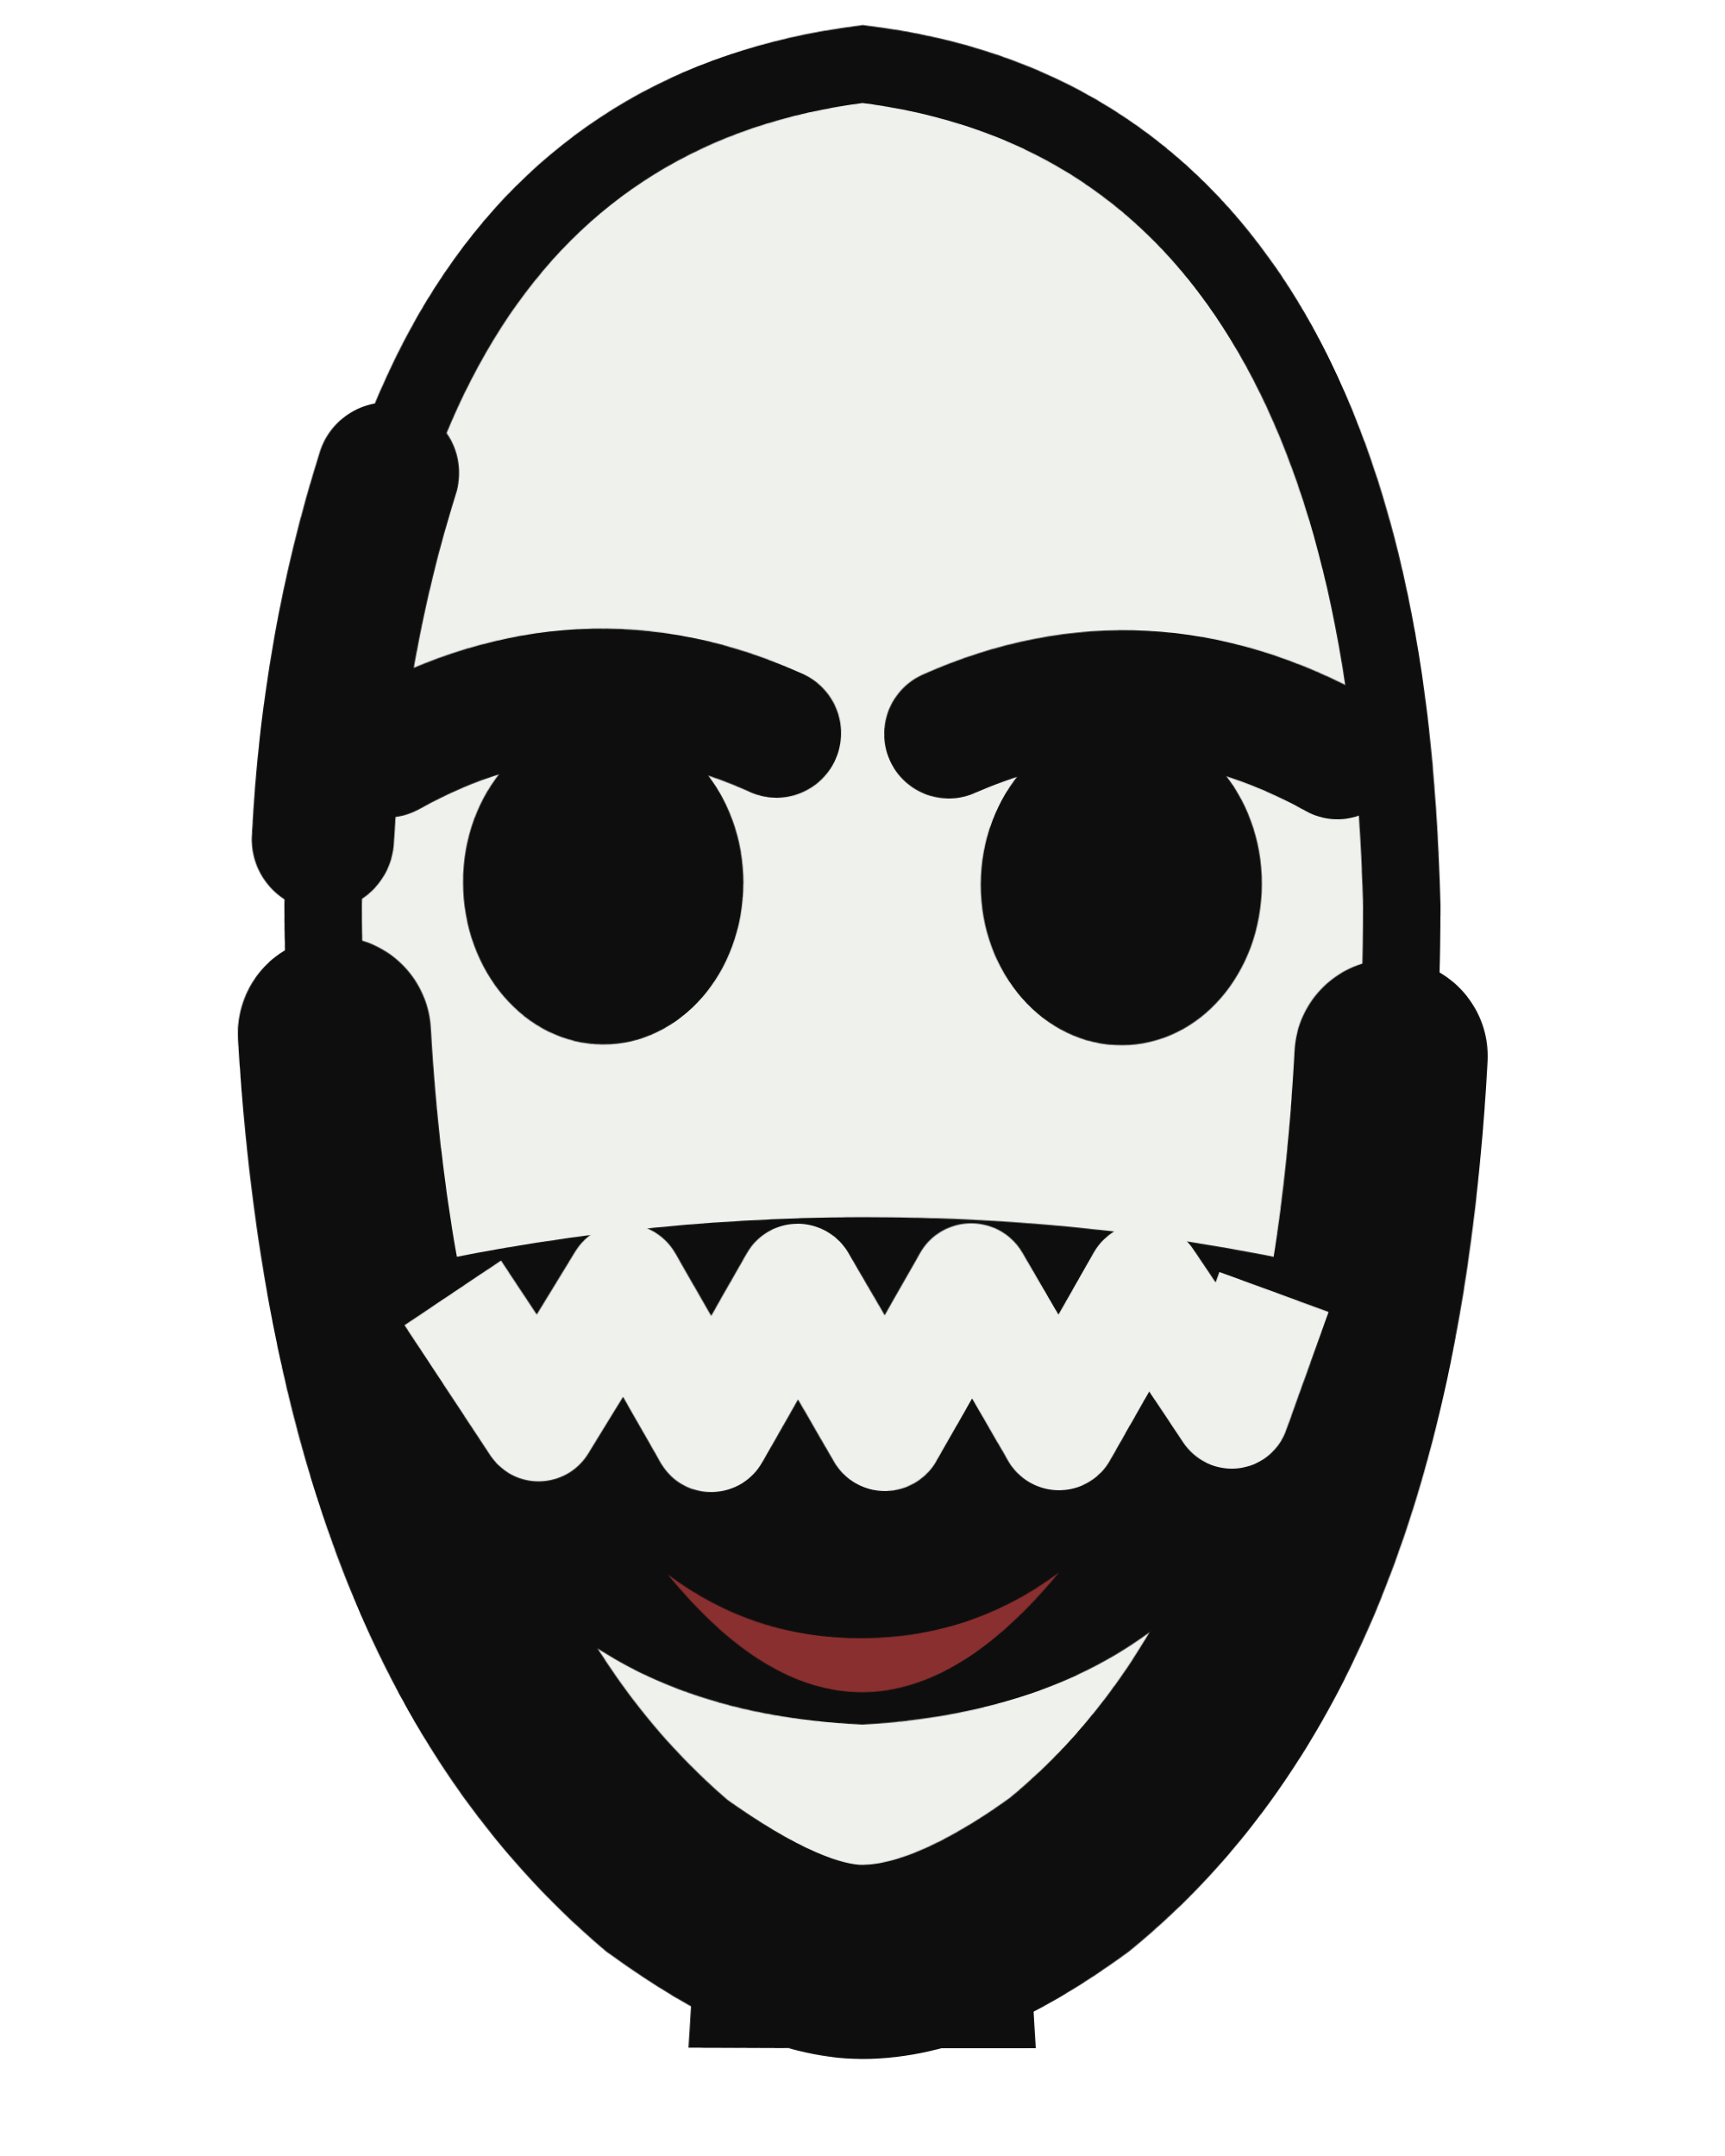
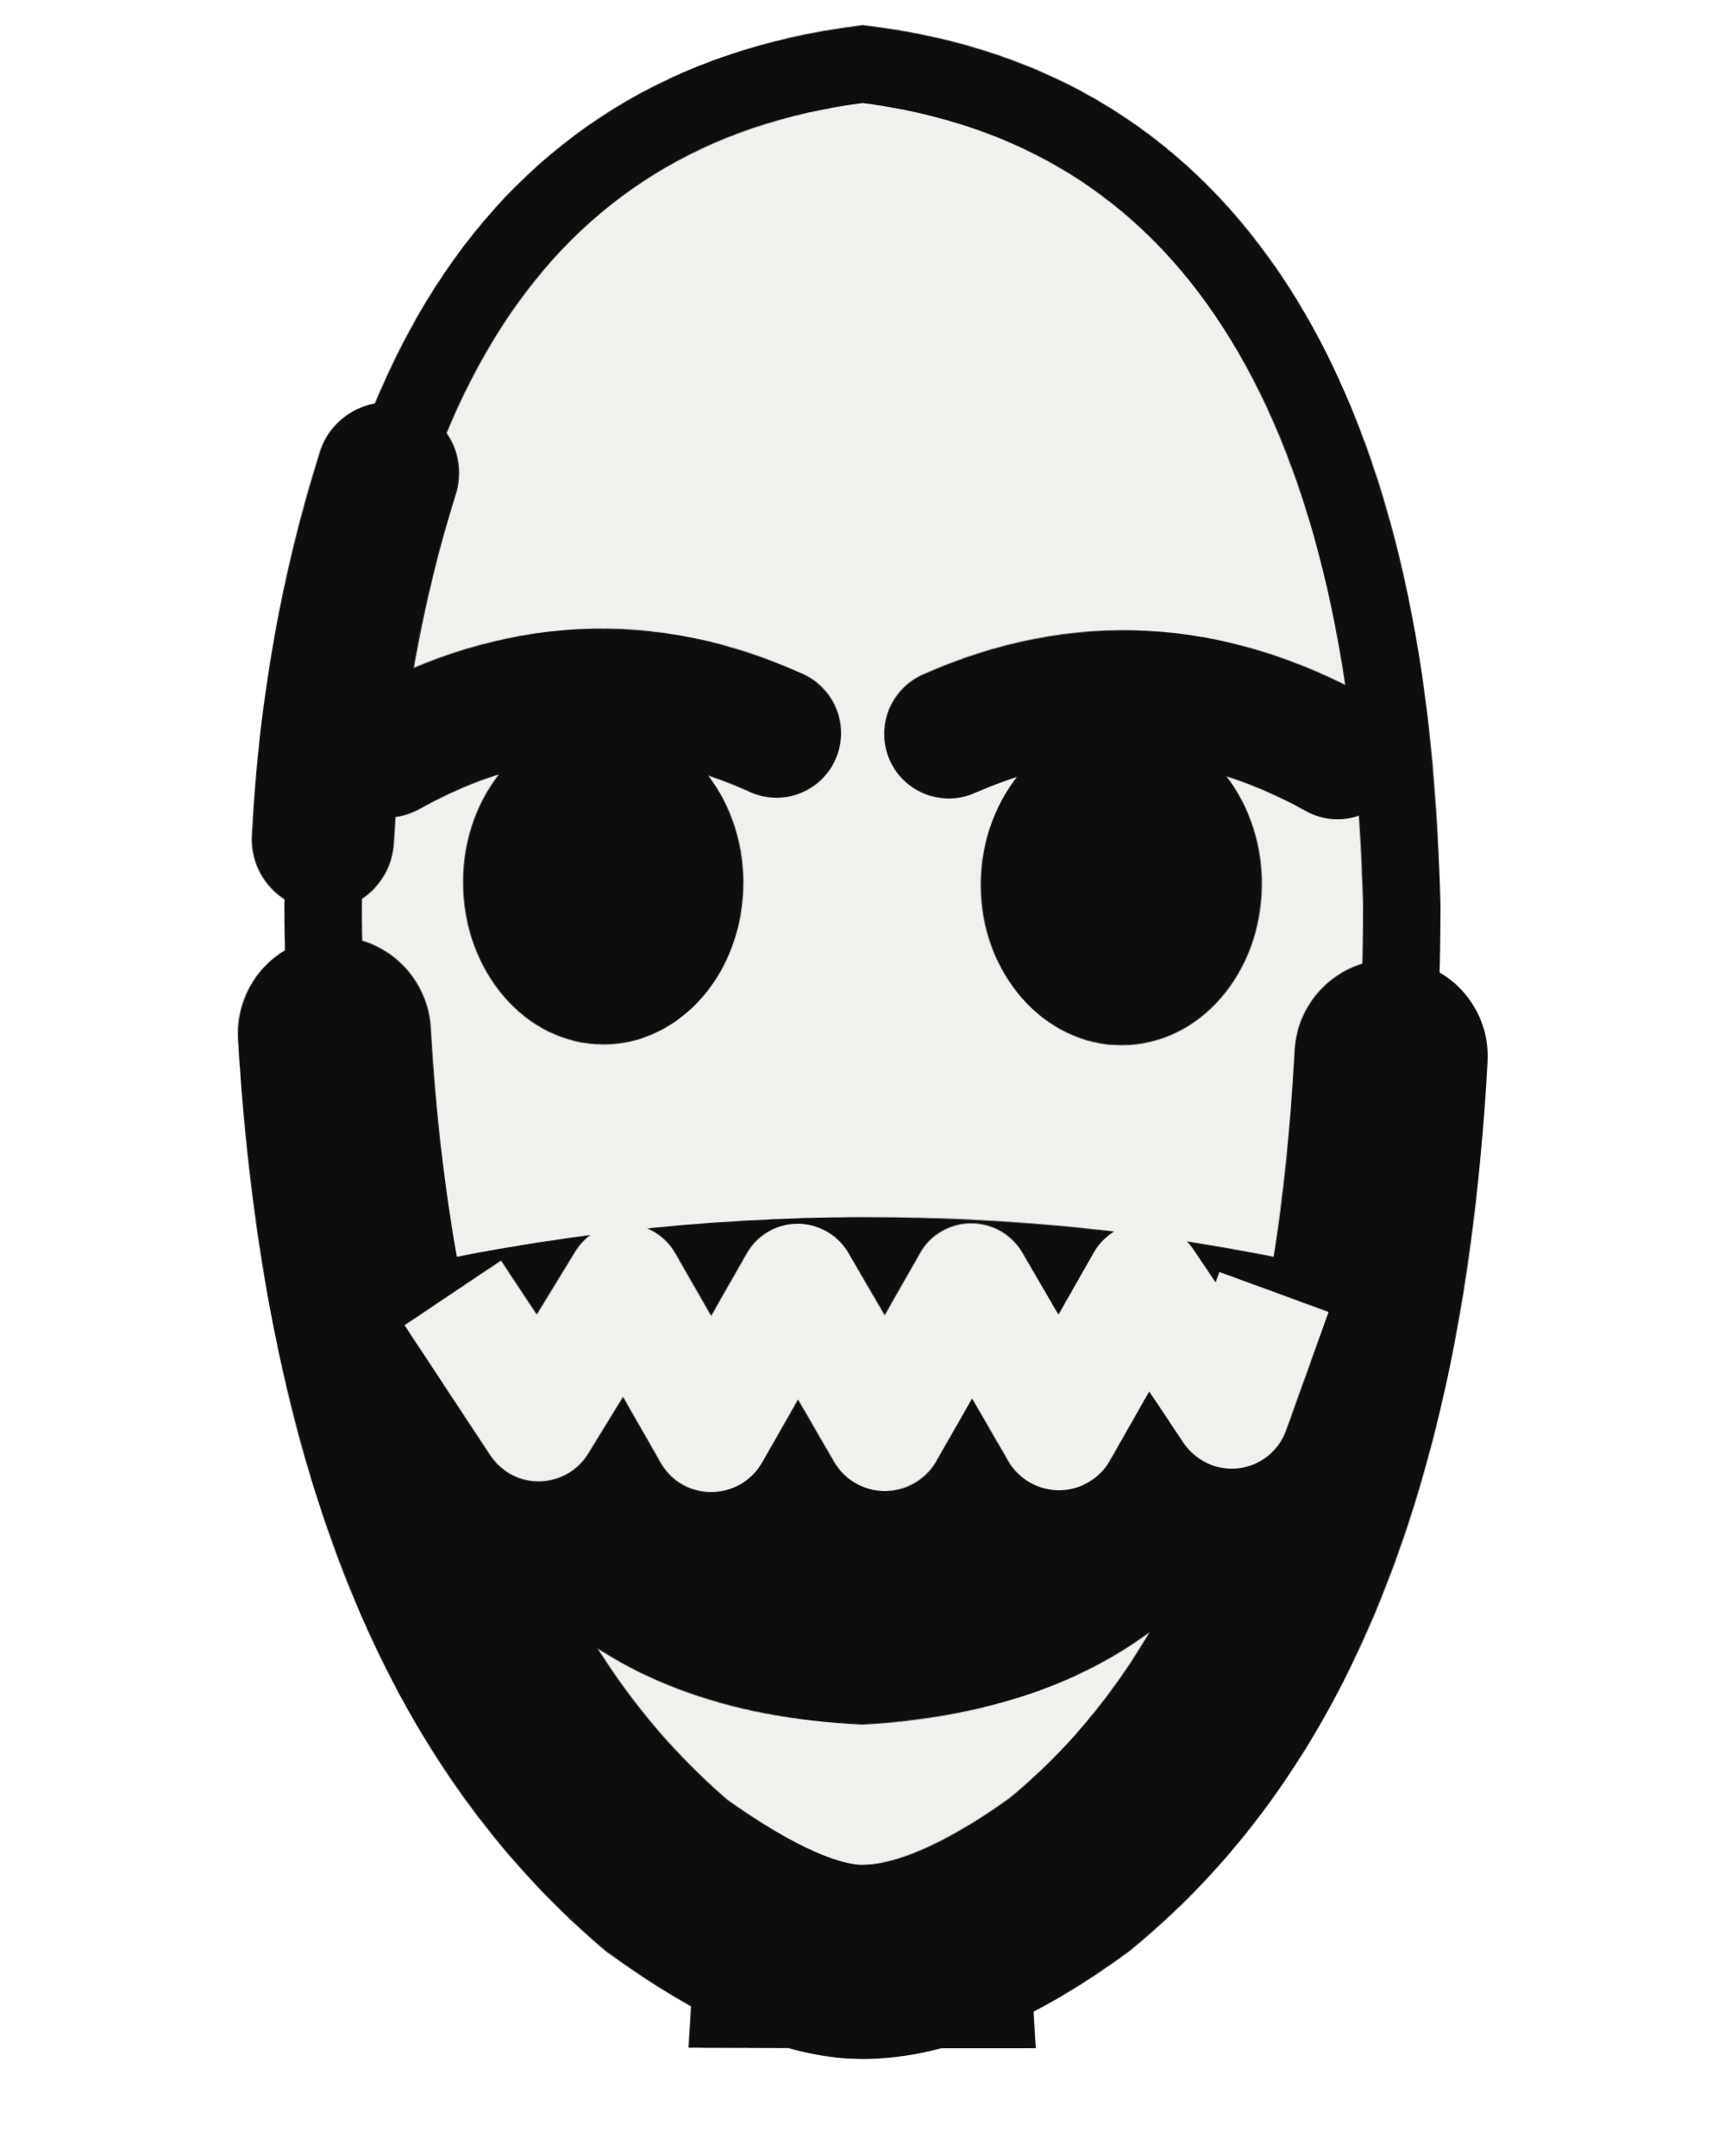
<svg xmlns="http://www.w3.org/2000/svg" viewBox="0 0 160 200" width="160" height="200">
  <defs>
    <filter id="ink" x="-20%" y="-20%" width="140%" height="140%">
      <feTurbulence type="fractalNoise" baseFrequency="0.014" numOctaves="1" seed="13" result="n" />
      <feDisplacementMap in="SourceGraphic" in2="n" scale="1.1" xChannelSelector="R" yChannelSelector="G" />
    </filter>
  </defs>
  <g filter="url(#ink)">
    <path d="M66 158 L64 190 L96 190 L94 158 Z" fill="#0e0e0e" />
    <path d="M80 6 Q128 12 130 84 Q130 146 100 172 Q88 182 80 182 Q72 182 60 172 Q30 146 30 84 Q32 12 80 6 Z" fill="#eef1ec" stroke="#0e0e0e" stroke-width="7.2" />
    <path d="M31 96 Q34 150 62 174 Q73 182 80 182 Q88 182 99 174 Q126 152 129 98" fill="none" stroke="#0e0e0e" stroke-width="18.0" stroke-linecap="round" />
    <path d="M30 78 Q31 60 36 44" fill="none" stroke="#0e0e0e" stroke-width="13.2" stroke-linecap="round" />
    <ellipse cx="56" cy="82" rx="13" ry="15" fill="#0e0e0e" />
    <ellipse cx="104" cy="82" rx="13" ry="15" fill="#0e0e0e" />
    <path d="M36 70 Q54 60 72 68" fill="none" stroke="#0e0e0e" stroke-width="12.0" stroke-linecap="round" />
    <path d="M124 70 Q106 60 88 68" fill="none" stroke="#0e0e0e" stroke-width="12.0" stroke-linecap="round" />
    <path d="M36 118 Q80 108 124 118 Q118 158 80 160 Q42 158 36 118 Z" fill="#0e0e0e" />
    <path d="M42 120 L50 132 L58 119 L66 133 L74 119 L82 133 L90 119 L98 133 L106 119 L114 131 L118 120" fill="none" stroke="#eef1ec" stroke-width="10.8" stroke-linejoin="round" />
-     <path d="M62 146 Q80 168 98 146 Q90 152 80 152 Q70 152 62 146 Z" fill="#8a2f2f" />
+     <path d="M62 146 Q80 168 98 146 Q90 152 80 152 Q70 152 62 146 Z" fill="#0e0e0e" />
  </g>
</svg>
